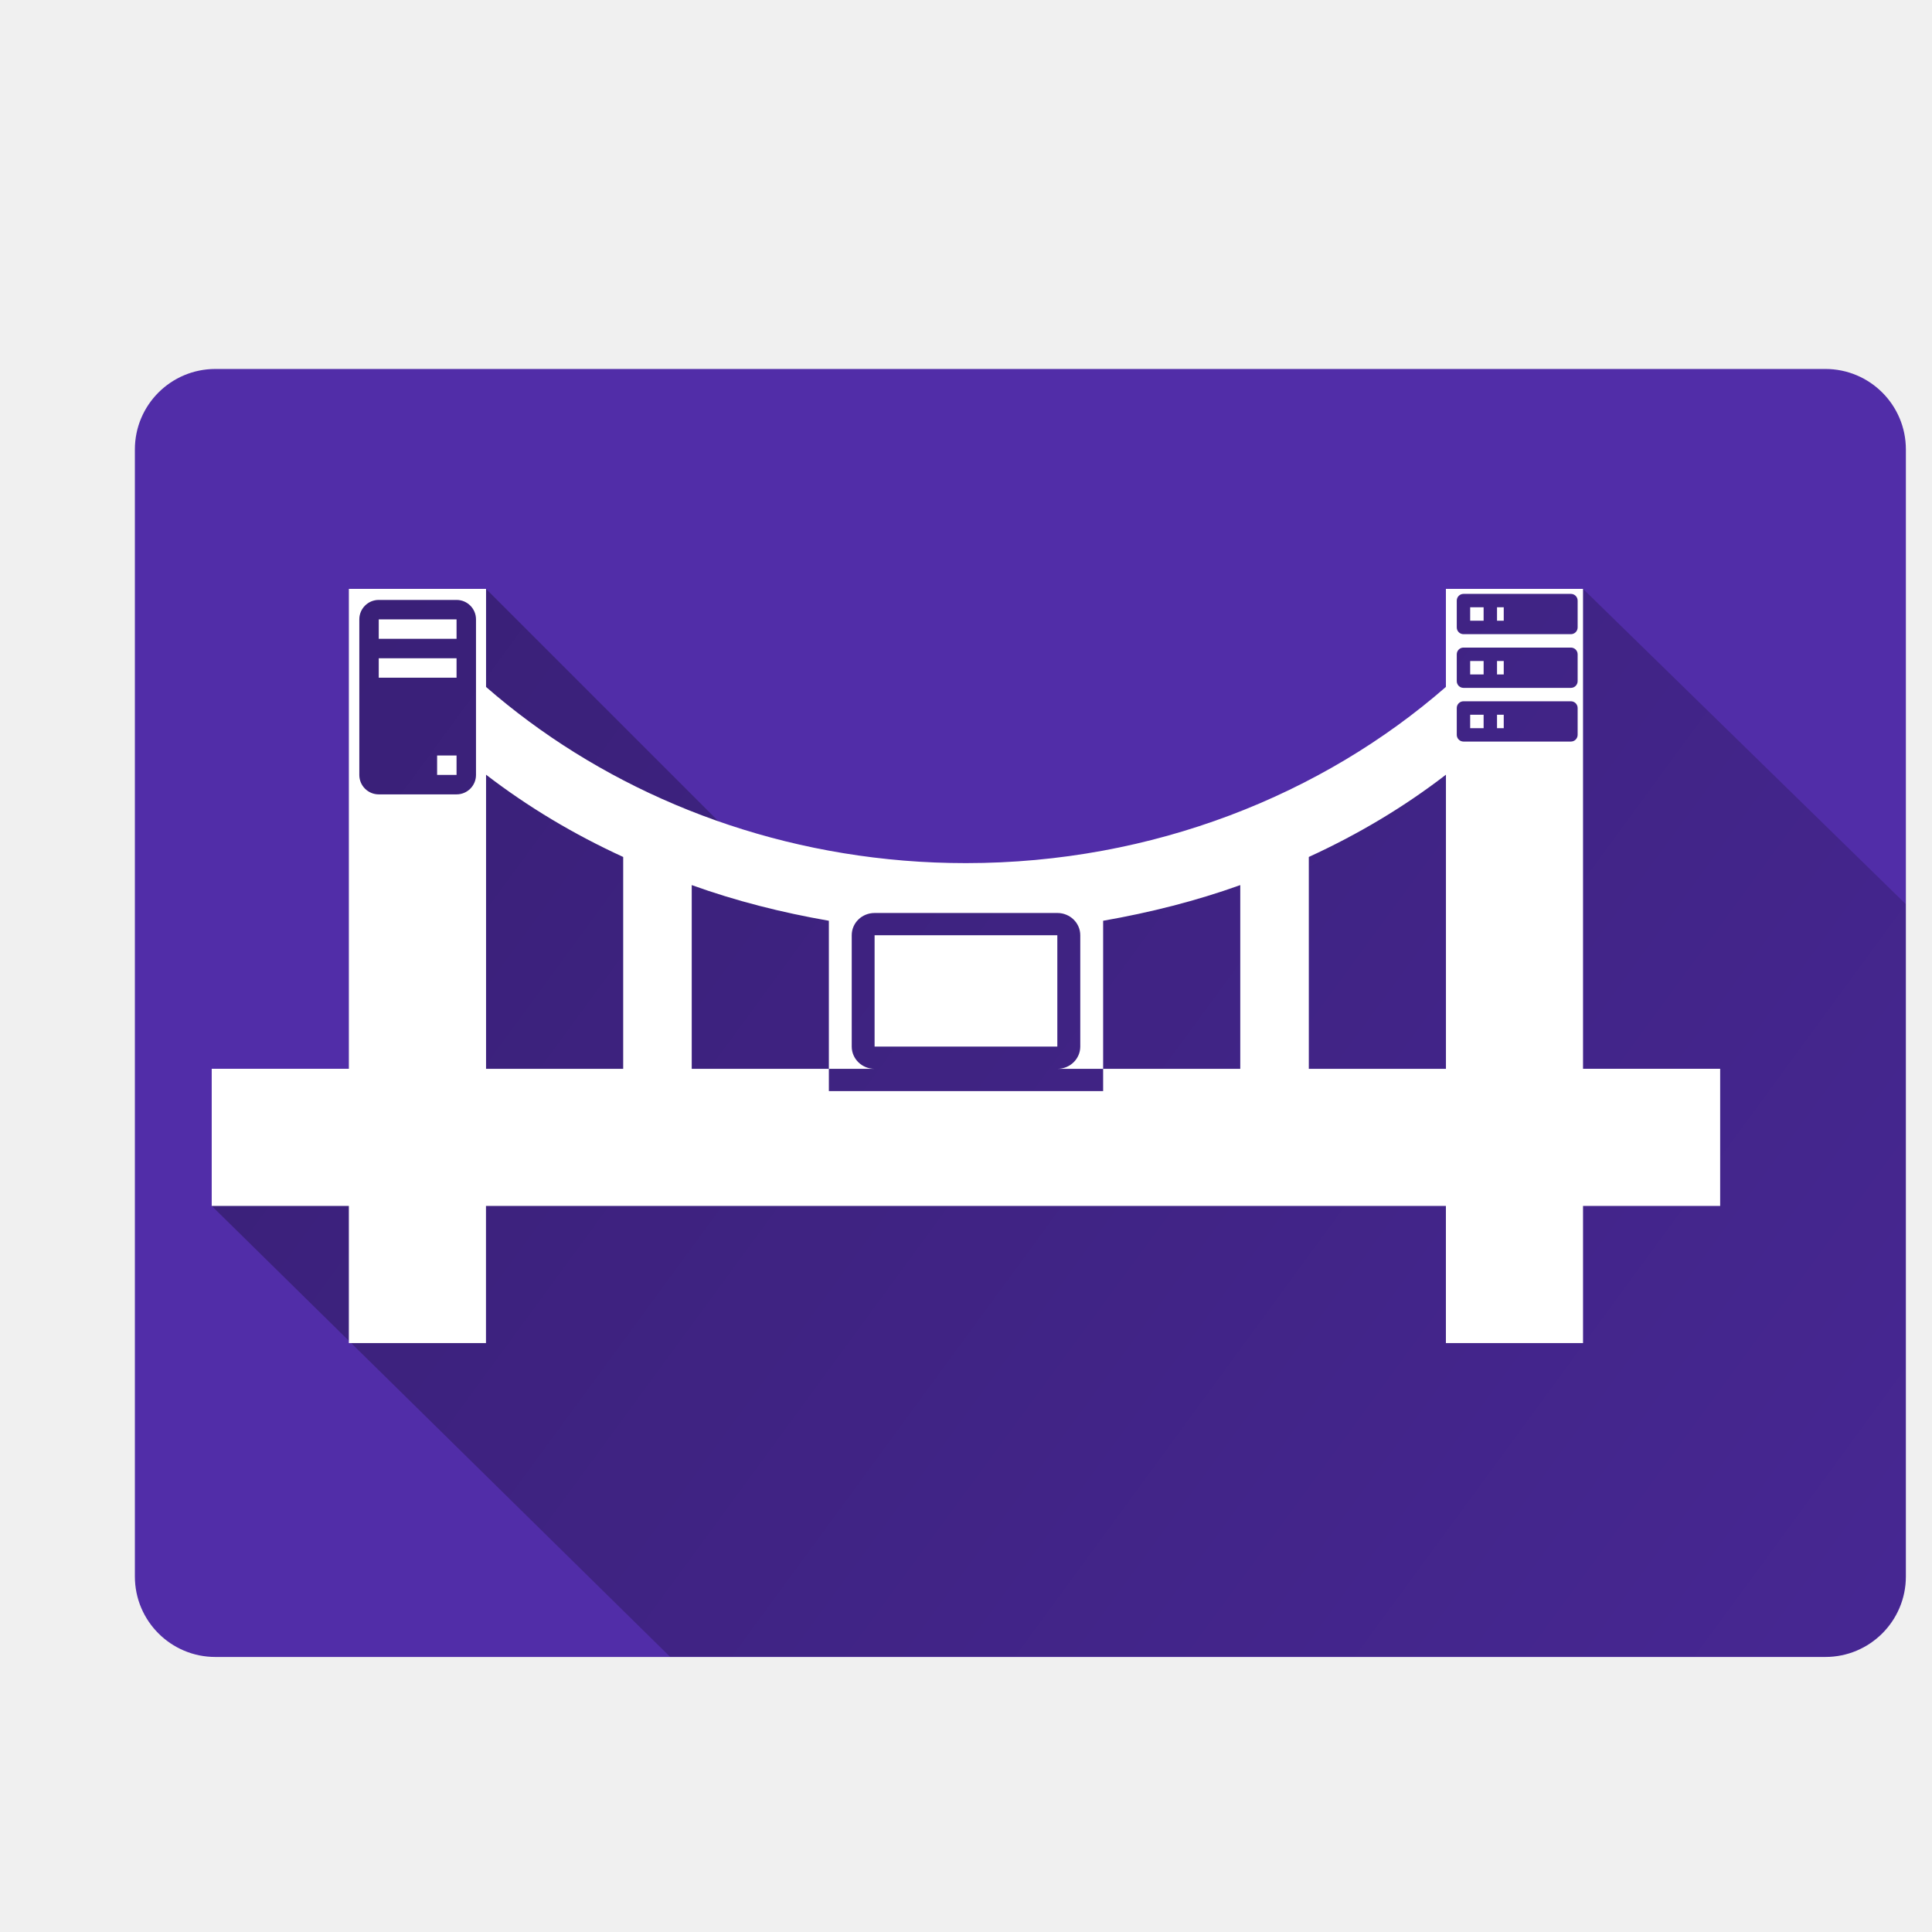
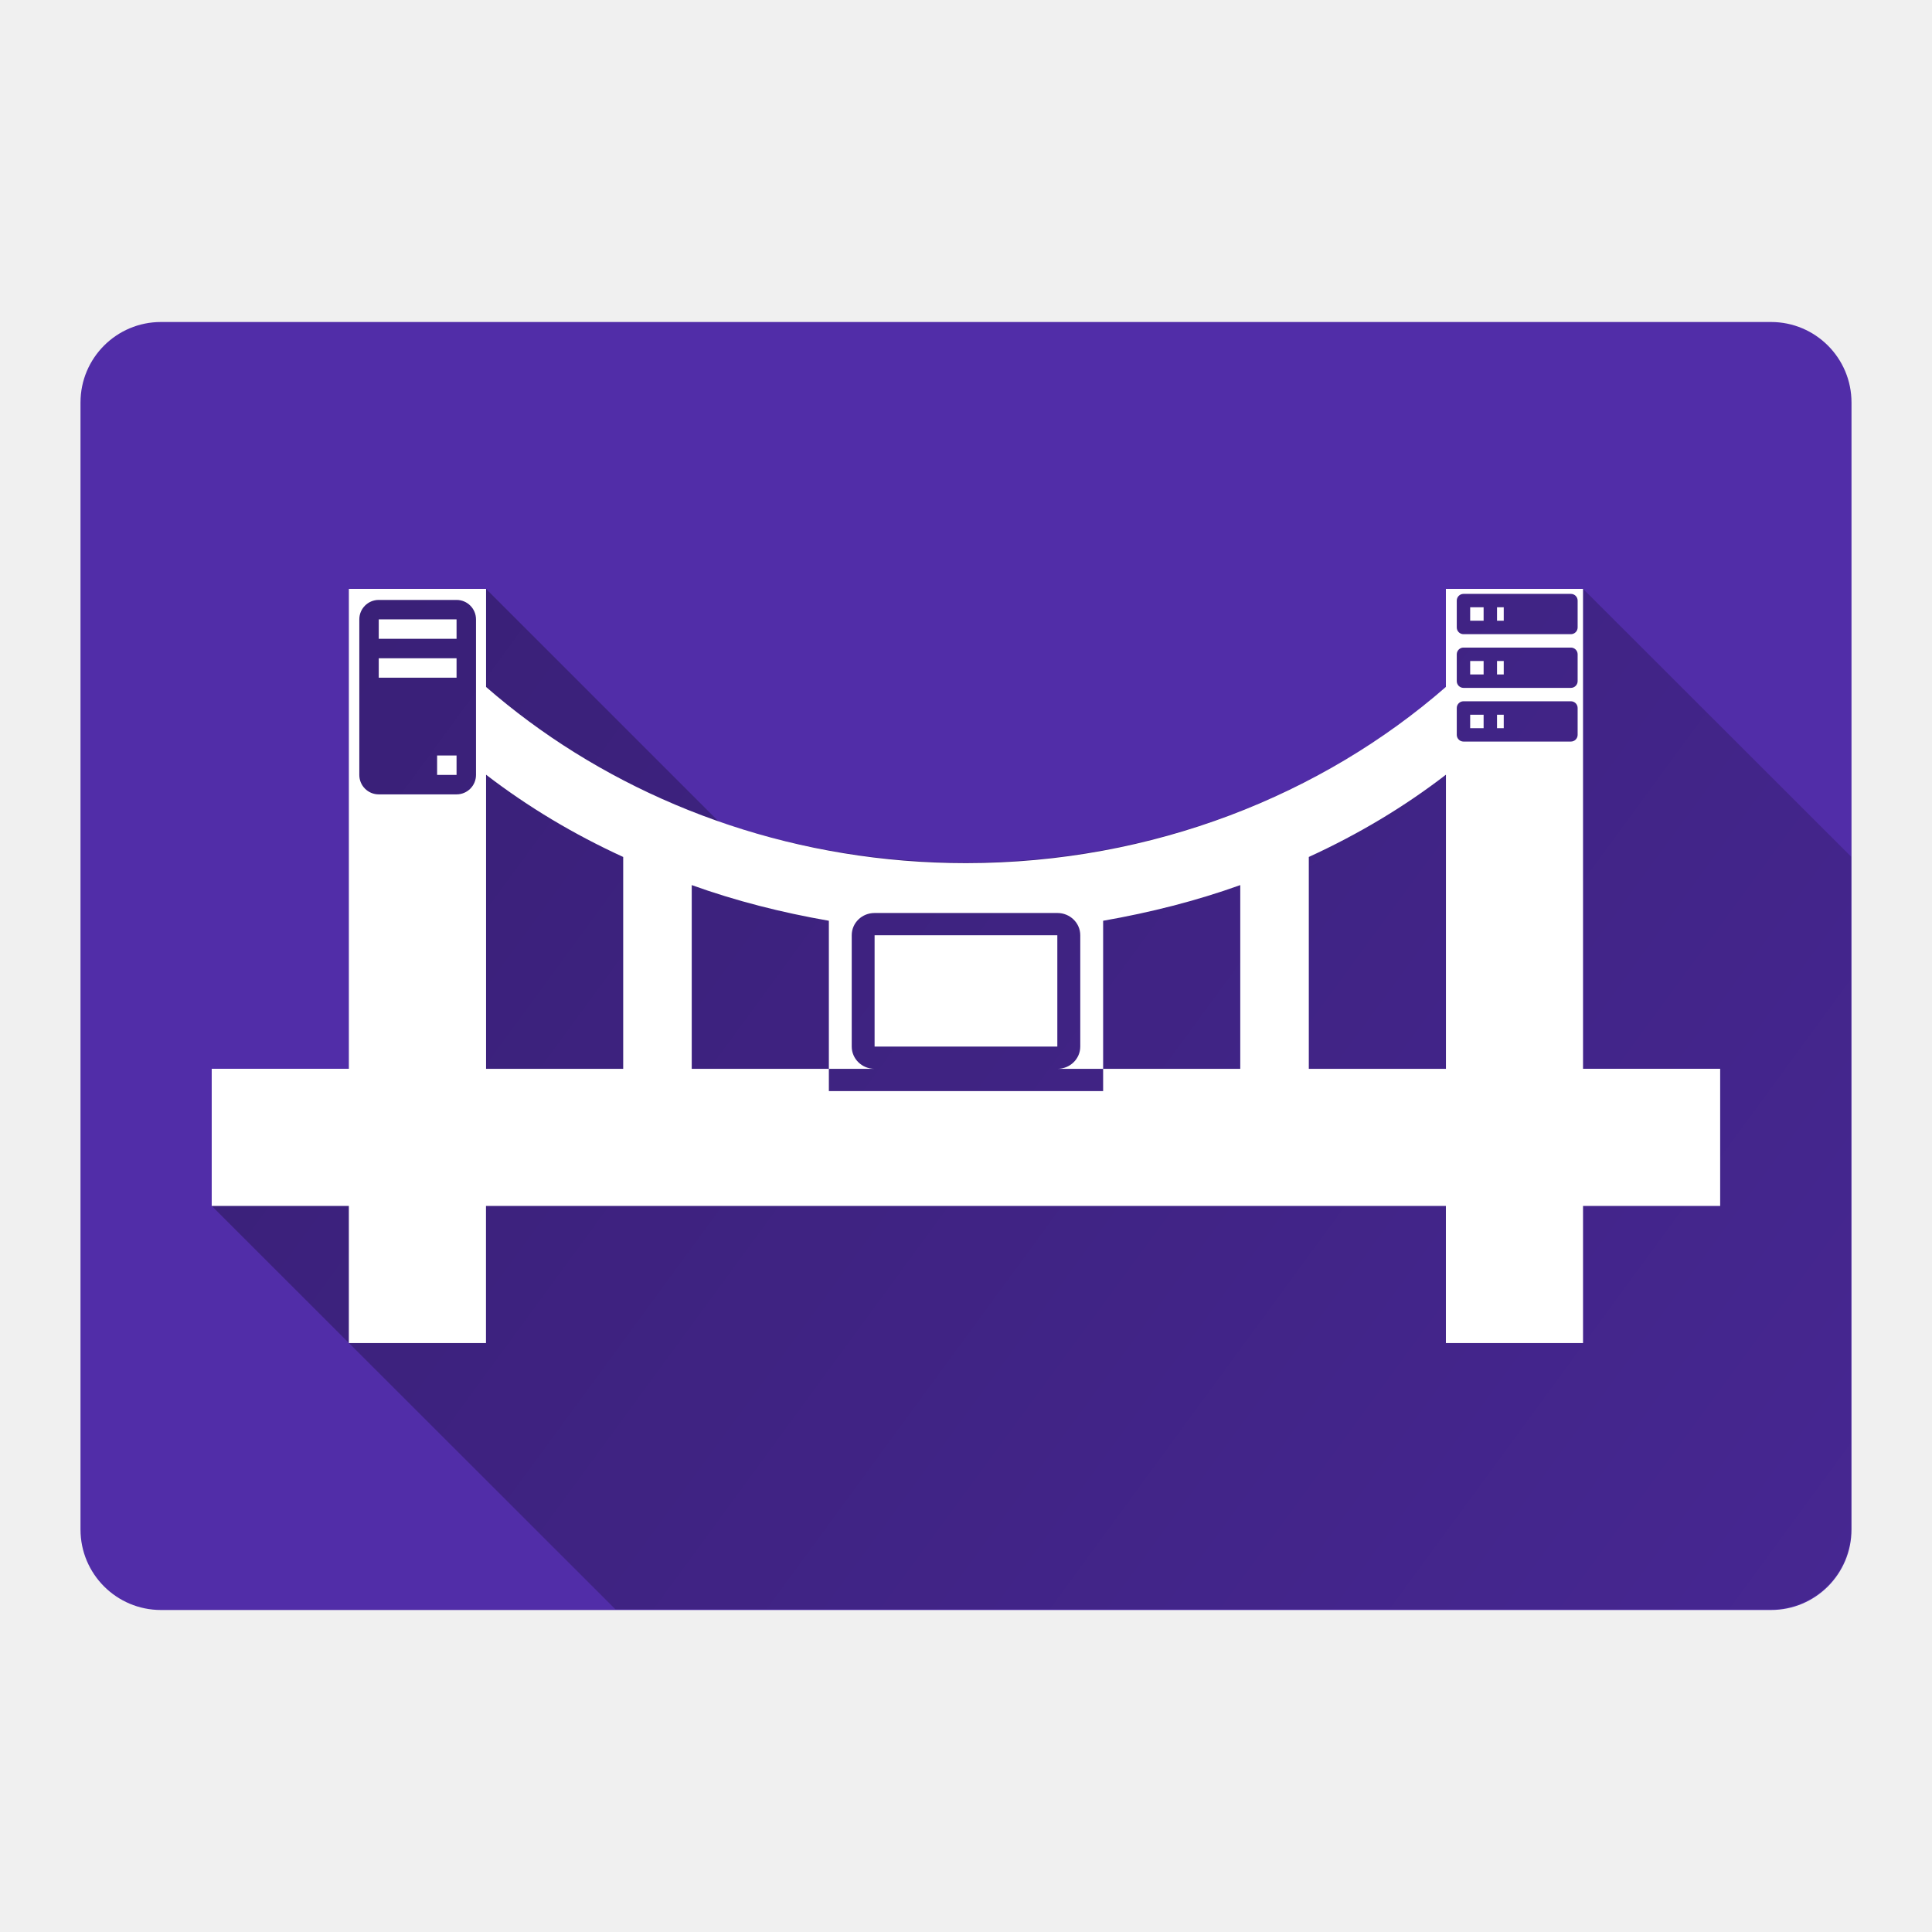
<svg xmlns="http://www.w3.org/2000/svg" version="1.1" width="48" height="48" id="svg48">
  <defs id="defs25">
    <linearGradient x1="5.262" y1="14.631" x2="75.286" y2="65.917" gradientUnits="userSpaceOnUse" id="color-1">
      <stop offset="0" stop-color="#000000" stop-opacity="0.3" id="stop2" />
      <stop offset="1" stop-color="#000000" stop-opacity="0" id="stop4" />
    </linearGradient>
    <filter id="dropshadow-base">
      <feColorMatrix type="matrix" values="0 0 0 0 0  0 0 0 0 0  0 0 0 0 0  0 0 0 .8 0" id="feColorMatrix7" />
      <feOffset dx="0" dy="1" id="feOffset9" />
      <feGaussianBlur stdDeviation="1" id="feGaussianBlur11" result="result1" />
      <feComposite in="SourceGraphic" in2="result1" id="feComposite13" />
    </filter>
    <filter id="dropshadow-banner" x="-10%" y="-10%" width="120%" height="130%">
      <feColorMatrix type="matrix" values="0 0 0 0 0  0 0 0 0 0  0 0 0 0 0  0 0 0 .4 0" id="feColorMatrix16" />
      <feOffset dx="0" dy="1" id="feOffset18" />
      <feGaussianBlur stdDeviation="0.5" id="feGaussianBlur20" result="result1" />
      <feComposite in="SourceGraphic" in2="result1" id="feComposite22" />
    </filter>
  </defs>
  <g fill="none" fill-rule="nonzero" stroke="none" stroke-width="none" stroke-linecap="butt" stroke-linejoin="miter" stroke-miterlimit="10" stroke-dasharray="" stroke-dashoffset="0" font-family="none" font-weight="none" font-size="none" text-anchor="none" style="mix-blend-mode: normal" id="g46">
-     <path d="m 5.351,41.167 c -1.105,0 -2,-0.895 -2,-2 v -28 c 0,-1.105 0.895,-2 2,-2 H 45.351 c 1.105,0 2,0.895 2,2 v 28 c 0,1.105 -0.895,2 -2,2 z" id="base 1 5" fill="#512da8" stroke-width="1" />
-     <path d="m 5.262,29.962 v -3.407 H 8.669 V 14.631 h 3.407 l 5.776,5.776 c 1.447,0.506 4.337,2.004 5.946,2.136 l 0.666,0.043 c 0.293,0.014 0.587,0.021 0.883,0.021 4.65,0 7.511,-2.865 10.577,-5.54 v -2.436 h 3.407 l 8.016,7.83 v 16.7 c 0,1.105 -0.895,2 -2,2 H 16.646 Z" fill="url(#color-1)" stroke-width="1" id="path28" />
+     <path d="m 4,40 c -1.105,0 -2,-0.895 -2,-2 V 10 c 0,-1.105 0.895,-2 2,-2 H 44 c 1.105,0 2,0.895 2,2 v 28 c 0,1.105 -0.895,2 -2,2 z" id="base 1 5" fill="#512da8" stroke-width="1" />
+     <path d="m 5.262,29.962 v -3.407 H 8.669 V 14.631 h 3.407 l 5.776,5.776 c 1.447,0.506 2.98,0.825 4.589,0.957 l 0.666,0.043 c 0.293,0.014 0.587,0.021 0.883,0.021 4.65,0 8.868,-1.687 11.935,-4.361 v -2.436 h 3.407 l 6.658,6.652 v 16.7 c 0,1.105 -0.895,2 -2,2 h -28.7 z" fill="url(#color-1)" stroke-width="1" id="path28" />
    <path d="M8.669,14.631v11.924h-3.407v3.407h3.407v3.407h3.407v-3.407h23.849v3.407h3.407v-3.407h3.407v-3.407h-3.407v-11.924h-3.407v2.436c-3.066,2.674 -7.274,4.378 -11.924,4.378c-4.65,0 -8.858,-1.703 -11.924,-4.378v-2.436zM36.359,14.755h2.669c0.092,-0 0.167,0.075 0.167,0.167v0.667c-0,0.092 -0.075,0.167 -0.167,0.167h-2.669c-0.092,0 -0.167,-0.075 -0.167,-0.167v-0.667c0,-0.092 0.075,-0.167 0.167,-0.167zM9.41,14.905h1.933c0.267,0 0.483,0.216 0.483,0.483v3.865c0,0.267 -0.216,0.483 -0.483,0.483h-1.933c-0.267,0 -0.483,-0.216 -0.483,-0.483v-3.865c0,-0.267 0.216,-0.483 0.483,-0.483zM36.526,15.088v0.334h0.334v-0.334zM37.193,15.088v0.334h0.167v-0.334zM9.41,15.388v0.483h1.933v-0.483zM36.359,16.089h2.669c0.092,-0 0.167,0.075 0.167,0.167v0.667c0,0.092 -0.075,0.167 -0.167,0.167h-2.669c-0.092,0 -0.167,-0.075 -0.167,-0.167v-0.667c-0,-0.092 0.075,-0.167 0.167,-0.167zM9.41,16.354v0.483h1.933v-0.483zM36.526,16.423v0.334h0.334v-0.334zM37.193,16.423v0.334h0.167v-0.334zM36.359,17.423h2.669c0.092,-0 0.167,0.075 0.167,0.167v0.667c0,0.092 -0.075,0.167 -0.167,0.167h-2.669c-0.092,0 -0.167,-0.075 -0.167,-0.167v-0.667c-0,-0.092 0.075,-0.167 0.167,-0.167zM36.526,17.757v0.334h0.334v-0.334zM37.193,17.757v0.334h0.167v-0.334zM10.86,18.77v0.483h0.483v-0.483zM12.076,19.247c1.039,0.801 2.18,1.482 3.407,2.044v5.264h-3.407zM35.924,19.247v7.308h-3.407v-5.264c1.226,-0.562 2.368,-1.244 3.407,-2.044zM17.186,21.99c1.09,0.392 2.232,0.682 3.407,0.886v3.679h1.136c-0.314,0 -0.568,-0.248 -0.568,-0.553v-2.766c0,-0.307 0.253,-0.553 0.568,-0.553h4.543c0.312,0 0.568,0.246 0.568,0.553v2.766c-0,0.305 -0.254,0.553 -0.568,0.553h1.136v-3.679c1.175,-0.204 2.317,-0.494 3.407,-0.886v4.565h-3.407v0.553h-6.814v-0.553h-3.407zM26.268,26.002c-11.743,-14.213 -5.872,-7.107 0,0zM26.268,26.002v-2.766h-4.54v2.766z" id="path10 1 1" fill="none" stroke-width="0" />
    <path d="M12.076,14.631v2.436c2.722,2.374 6.343,3.983 10.375,4.314c0.328,0.397 0.686,0.83 1.076,1.302c0.148,0.179 0.3,0.363 0.457,0.553l2.285,0v2.766h-4.54v-2.766h2.255c-0.154,-0.187 -0.307,-0.371 -0.457,-0.553l-1.798,0c-0.315,0 -0.568,0.246 -0.568,0.553v2.766c0,0.305 0.254,0.553 0.568,0.553l-1.136,0v-3.679c-1.175,-0.204 -2.317,-0.494 -3.407,-0.886v4.565h3.407v0.553h6.814v-0.553h3.407v-4.565c-1.09,0.391 -2.232,0.681 -3.407,0.886v3.679h-1.136c0.314,-0 0.568,-0.248 0.568,-0.553v-2.766c0,-0.307 -0.256,-0.553 -0.568,-0.553h-2.745c-0.374,-0.453 -0.735,-0.889 -1.076,-1.302c0.51,0.042 1.027,0.063 1.549,0.063c4.65,0 8.858,-1.703 11.924,-4.378v-2.436h3.407v11.924h3.407v3.407h-3.407v3.407h-3.407v-3.407h-23.849v3.407h-3.407v-3.407h-3.407v-3.407h3.407v-11.924zM36.193,14.922v0.667c0,0.092 0.075,0.167 0.167,0.167h2.669c0.092,0 0.167,-0.075 0.167,-0.167v-0.667c-0,-0.092 -0.075,-0.167 -0.167,-0.167h-2.669c-0.092,-0 -0.167,0.075 -0.167,0.167zM8.927,15.388v3.865c0,0.267 0.216,0.483 0.483,0.483h1.933c0.267,0 0.483,-0.216 0.483,-0.483v-3.865c0,-0.267 -0.216,-0.483 -0.483,-0.483h-1.933c-0.267,0 -0.483,0.216 -0.483,0.483zM36.86,15.088v0.334h-0.334v-0.334zM37.36,15.088v0.334h-0.167v-0.334zM11.343,15.388v0.483h-1.933v-0.483zM36.193,16.256v0.667c-0,0.092 0.075,0.167 0.167,0.167h2.669c0.092,0 0.167,-0.075 0.167,-0.167v-0.667c0,-0.092 -0.075,-0.167 -0.167,-0.167h-2.669c-0.092,-0 -0.167,0.075 -0.167,0.167zM11.343,16.354v0.483h-1.933v-0.483zM36.86,16.423v0.334h-0.334v-0.334zM37.36,16.423v0.334h-0.167v-0.334zM36.193,17.59v0.667c-0,0.092 0.075,0.167 0.167,0.167h2.669c0.092,0 0.167,-0.075 0.167,-0.167v-0.667c0,-0.092 -0.075,-0.167 -0.167,-0.167h-2.669c-0.092,-0 -0.167,0.075 -0.167,0.167zM36.86,17.757v0.334h-0.334v-0.334zM37.36,17.757v0.334h-0.167v-0.334zM11.343,18.77v0.483h-0.483v-0.483zM12.076,26.555h3.407v-5.264c-1.226,-0.562 -2.368,-1.244 -3.407,-2.044zM32.517,21.291v5.264h3.407v-7.308c-1.039,0.801 -2.18,1.482 -3.407,2.044zM21.729,26.555c-0,0 -0,0 -0,0zM26.271,26.555h0c-0,0 -0,0 -0,0z" id="path31" fill="#ffffff" stroke-width="0" />
    <path d="M2,24c0,-12.15 9.85,-22 22,-22c12.15,0 22,9.85 22,22c0,12.15 -9.85,22 -22,22c-12.15,0 -22,-9.85 -22,-22z" id="base 1 1 1" fill="none" stroke-width="1" />
    <g id="svg8 1 1" fill="#000000" stroke-width="1" font-family="Roboto, sans-serif" font-weight="400" font-size="14" text-anchor="start">
      <g id="layer1 1 1" />
    </g>
    <rect x="2" y="2" width="44" height="22" fill="none" stroke-width="1" id="rect36" />
    <path d="M2,24v-22h44v22z" fill="none" stroke-width="1" id="path38" />
    <path d="M2,24v-22h44v22z" fill="none" stroke-width="1" id="path40" />
    <path d="M2,24v-22h44v22z" fill="none" stroke-width="1" id="path42" />
    <path d="M2,24v-22h44v22z" fill="none" stroke-width="1" id="path44" />
  </g>
</svg>
